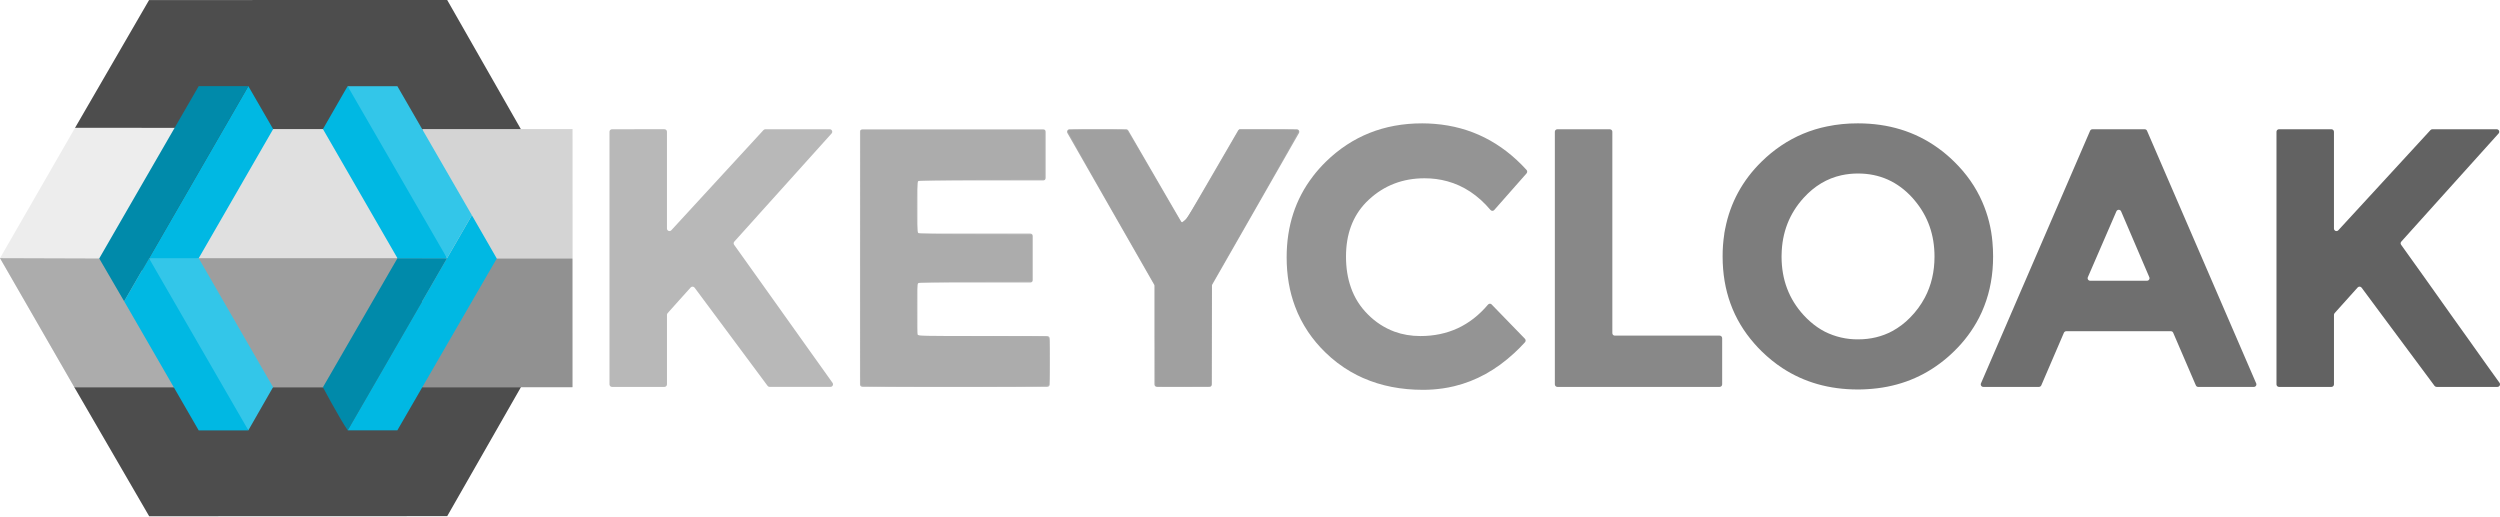
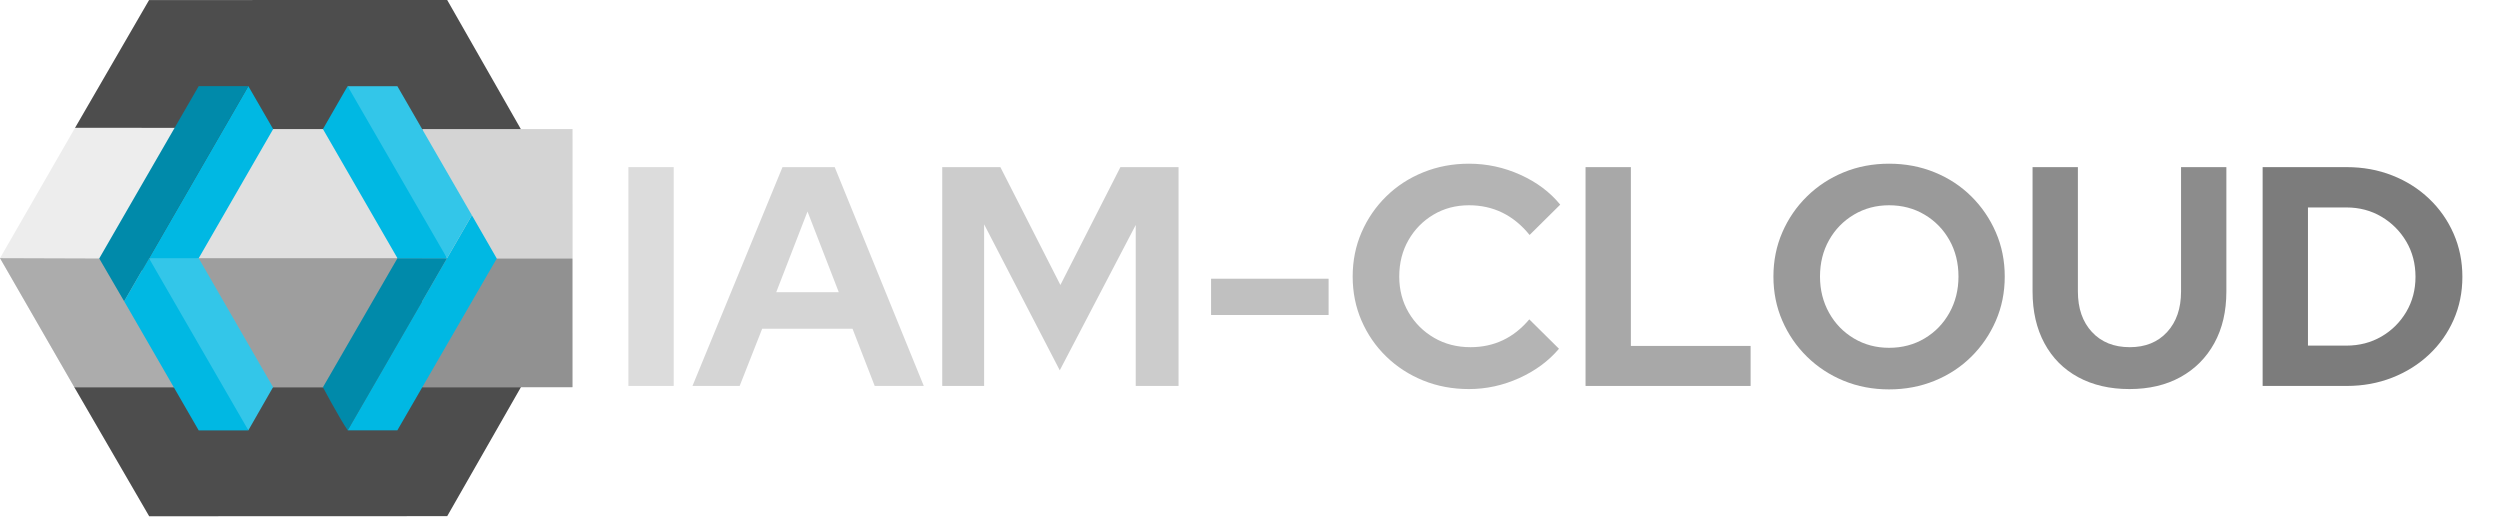
<svg xmlns="http://www.w3.org/2000/svg" width="729.577" height="150.658" viewBox="0 0 193.036 39.861">
  <path fill="#4d4d4d" d="M5.795 9.869 11.511.003 34.53 0l5.685 9.964.007 19.932-5.691 9.958-23.012.008-5.782-9.965z" />
  <path fill="#ededed" d="M5.738 29.894h10.374l-5.698-10.041 4.634-9.982-9.252-.002L0 19.934" />
  <path fill="#e0e0e0" d="M19.258 29.894h7.583l6.705-9.773-6.588-10.156h-8.92l-5.373 9.814z" />
  <path fill="#acacac" d="m0 19.933 5.738 9.964h10.375l-5.636-9.93z" />
  <path fill="#9e9e9e" d="m12.774 19.935 6.485 9.962h7.582l6.6-9.958z" />
  <path fill="#00b8e3" d="m15.342 19.94-1.957.57-1.878-.571 7.667-13.29 1.918 3.318" />
  <path fill="#33c6e9" d="m21.084 29.894-1.908 3.332-5.093-5.487-2.58-7.797v-.004h3.838" />
  <path fill="#008aaa" d="M11.508 19.939h-.004v.003l-1.917 3.322-1.925-3.307 1.952-3.386 5.728-9.92h3.834" />
  <path fill="#d4d4d4" d="M32.604 29.894h11.612l-.007-19.93H32.604Z" />
  <path fill="#919191" d="M32.604 19.966v9.93h11.591v-9.93z" />
  <path fill="#00b8e3" d="M19.178 33.23h-3.837l-5.754-9.967 1.917-3.32z" />
  <path fill="#008aaa" d="M34.519 19.939 26.85 33.227c-.705-1.036-1.913-3.33-1.913-3.33l5.753-9.96z" />
  <path fill="#00b8e3" d="m30.68 33.227-3.83-.001 7.67-13.288 1.916-3.318 1.922 3.34m-3.839-.021h-3.828l-5.755-9.973 1.905-3.314 4.658 5.922z" />
  <path fill="#33c6e9" d="M36.436 16.618v.003l-1.917 3.318-7.677-13.286 3.841.002z" />
-   <path fill="#626262" d="M175.972 9.98a.193.193 0 0 0-.195.196v19.503c0 .106.086.195.195.195h4.049c.106 0 .195-.09.195-.195V24.31c0-.046.016-.093.05-.13l.181-.204 1.6-1.782a.196.196 0 0 1 .302.016l1.528 2.06 2.735 3.68 1.002 1.347.367.497c.04.05.096.08.159.08h4.7a.2.2 0 0 0 .162-.312l-.973-1.356-1.389-1.954q-.619-.864-1.333-1.866l-.215-.304-1.76-2.48-1.934-2.706a.19.19 0 0 1 .016-.241l1.551-1.724 3.725-4.14 2.239-2.487a.2.2 0 0 0 .05-.123.195.195 0 0 0-.196-.201h-4.97a.2.2 0 0 0-.143.062l-1.558 1.694-3.324 3.614-2.235 2.428a.194.194 0 0 1-.338-.132v-7.471a.195.195 0 0 0-.195-.195Z" />
-   <path fill="#6f6f6f" d="M161.562 9.98a.2.2 0 0 0-.178.12l-5.213 12.065-.003.003-.007.013-.003.01-.674 1.565-.04.096-.087.195h.001l-.073.166v.003l-2.027 4.693-.298.69a.196.196 0 0 0 .178.275h4.3a.2.2 0 0 0 .175-.112q.002-.004.004-.007l1.498-3.485.248-.576a.2.2 0 0 1 .182-.12h8.08a.19.19 0 0 1 .178.12l1.664 3.866 1.865-6.618-1.499-3.47-1.339-3.098-2.712-6.273a.19.19 0 0 0-.179-.12h-2.526zm7.905 19.58v.003l.086.192c.03.073.099.12.178.12h4.3a.197.197 0 0 0 .179-.276l-.04-.09-2.838-6.567zm-5.87-13.362c.074 0 .147.04.181.117l.943 2.2.952 2.225.285.664a.194.194 0 0 1-.179.272h-4.389a.194.194 0 0 1-.178-.272l.516-1.19 1.69-3.9a.2.2 0 0 1 .18-.116z" />
-   <path fill="#7d7d7d" d="M143.452 9.524q-1.24-.002-2.368.235v.004-.004h-.003a9.8 9.8 0 0 0-3.556 1.488 10.6 10.6 0 0 0-1.497 1.224c-1.486 1.453-2.428 3.197-2.815 5.176l-.002.003-.014.076-.005.023-.042.225v-.001l-.003.012v.006l-.01.085v.009a11 11 0 0 0-.126 1.715q0 3.945 2.45 6.727c.175.206.367.404.565.599q.76.744 1.608 1.3 2.52 1.647 5.818 1.647.367.001.724-.023 3.195-.18 5.615-1.991a10.4 10.4 0 0 0 1.089-.933l.01-.01a10 10 0 0 0 1.922-2.583q.222-.43.396-.887.689-1.762.688-3.845 0-.562-.05-1.1v-.006a9.8 9.8 0 0 0-.783-3.1q-.75-1.725-2.183-3.124-.596-.585-1.25-1.052-2.638-1.895-6.178-1.895m.017 3.873q2.49 0 4.197 1.875.094.101.175.205 1.532 1.821 1.531 4.336 0 1.754-.744 3.162a6.5 6.5 0 0 1-1.138 1.545 5.7 5.7 0 0 1-1.382 1.048q-1.185.635-2.64.635a5.6 5.6 0 0 1-2.56-.592 5.5 5.5 0 0 1-1.12-.77 6 6 0 0 1-.516-.503q-1.71-1.864-1.71-4.524 0-.078.003-.156.045-2.56 1.707-4.386c.83-.912 1.802-1.495 2.913-1.74a6 6 0 0 1 1.284-.135" />
-   <path fill="#888" d="M120.252 9.98a.193.193 0 0 0-.195.196v19.503c0 .106.086.195.195.195h12.528c.11 0 .196-.09.196-.195v-3.57a.195.195 0 0 0-.196-.194h-8.09a.19.19 0 0 1-.194-.191V10.176a.19.19 0 0 0-.113-.176.2.2 0 0 0-.083-.02h-2.242z" />
-   <path fill="#949494" d="M109.792 9.525q-4.384.002-7.415 2.96-.55.541-1.002 1.13v.004q-2.028 2.634-2.027 6.25-.001 2.064.649 3.794l.006-.002-.005.003c.254.695.592 1.336.999 1.948v.003q.004.002.003.003a10 10 0 0 0 1.323 1.58 10 10 0 0 0 1.984 1.512h.003a10 10 0 0 0 .953.484h.007l.003.003h.003q2.053.903 4.617.903.755-.001 1.475-.106h.01q.462-.065.913-.175 2.524-.607 4.63-2.557v-.002l.001.002c.281-.258.559-.54.83-.837a.2.2 0 0 0-.007-.27l-2.566-2.643a.19.19 0 0 0-.172-.057.2.2 0 0 0-.116.07q-1.028 1.216-2.338 1.822-1.301.6-2.874.6-1.078 0-2.011-.341a5.64 5.64 0 0 1-2.057-1.34 5.4 5.4 0 0 1-1.3-2.066h-.007l.007-.001q-.381-1.071-.38-2.385-.002-2.585 1.544-4.183.112-.114.235-.23 1.776-1.636 4.283-1.636c.611 0 1.197.076 1.75.229v-.001q1.905.518 3.343 2.216c.076.09.215.096.29.007l2.498-2.832a.2.2 0 0 0-.003-.264q-2.933-3.222-7.1-3.556-.482-.039-.977-.04z" />
-   <path fill="#aaa" d="M82.588 9.98a.195.195 0 0 0-.17.29l1.892 3.309 3.423 5.983 1.38 2.41a.2.2 0 0 1 .026.097v7.61c0 .106.086.195.195.195h4.049c.109 0 .194-.09.194-.195v-7.61q0-.05.027-.096l.976-1.706 3.704-6.476.757-1.32.503-.88h-.007l.007-.003.754-1.316a.194.194 0 0 0-.168-.29h-4.363a.2.2 0 0 0-.168.095l-3.953 6.803-.003.003v.003l-.212.156-.159.122a.2.2 0 0 1-.082-.076l-.067-.112-.099-.17-3.905-6.73a.2.2 0 0 0-.169-.095zm15.537 2.04v.002l-.004.002z" />
-   <path fill="#bcbcbc" d="M66.598 9.98a.193.193 0 0 0-.196.196v19.503c0 .106.086.195.195.195h14.264c.11 0 .196-.09.196-.195v-3.54a.196.196 0 0 0-.196-.194h-9.825a.195.195 0 0 1-.196-.195v-3.737c0-.106.09-.196.196-.196h8.519a.195.195 0 0 0 .195-.194v-3.394c0-.11-.09-.195-.195-.195h-8.52a.196.196 0 0 1-.195-.195V14.13c0-.11.09-.195.196-.195h9.515a.195.195 0 0 0 .195-.195v-3.565a.195.195 0 0 0-.195-.195h-7.829z" />
-   <path fill="#b8b8b8" d="M47.256 9.98a.193.193 0 0 0-.195.196v19.503c0 .106.086.195.195.195h4.048c.11 0 .196-.09.196-.195V24.31c0-.046.016-.093.05-.13l.842-.942.94-1.044a.196.196 0 0 1 .3.016l2.808 3.777.002.002 2.016 2.713.81 1.09a.19.19 0 0 0 .156.08h4.703a.197.197 0 0 0 .158-.31l-.171-.241a694 694 0 0 1-1.846-2.587q-.848-1.184-1.888-2.652l-.07-.1v.002-.002a1569 1569 0 0 0-3.628-5.086.195.195 0 0 1 .017-.241l1.772-1.968h-.006l.006-.001v-.003l1.459-1.62 1.402-1.558 2.88-3.202a.194.194 0 0 0-.145-.324H59.1a.2.2 0 0 0-.146.063l-3.079 3.345-4.038 4.39a.194.194 0 0 1-.338-.132V10.17a.193.193 0 0 0-.195-.192h-2.11zm.091 9.823v.01h-.001zm12.27 8.34v.002h-.001z" />
-   <path fill="#a0a0a0" d="M89.222 29.806c-.024-.025-.045-1.79-.045-3.92V22.01l-3.38-5.904c-1.996-3.487-3.364-5.945-3.342-6.003.032-.084.357-.098 2.278-.098 2.052 0 2.25.01 2.342.115.055.064.986 1.649 2.069 3.523 1.082 1.873 2.003 3.443 2.045 3.488.194.21.46-.181 2.48-3.662l2.01-3.465h2.275c1.894 0 2.28.016 2.31.094.02.05-1.477 2.737-3.326 5.969l-3.362 5.876-.066 7.872-2.121.018c-1.167.01-2.142-.003-2.167-.028z" />
-   <path fill="#acacac" d="M66.456 29.767c-.017-.045-.023-4.503-.014-9.905l.017-9.823h14.22v3.837l-4.855.017c-3.453.012-4.88.038-4.944.09-.13.109-.13 3.91 0 4.018.063.052 1.362.079 4.448.09l4.36.018v3.638l-4.36.017c-3.086.012-4.385.039-4.448.09-.07.06-.089.465-.089 1.98 0 1.047.018 1.95.04 2.009.036.094.538.104 4.999.104 3.29 0 5 .023 5.086.069.122.065.128.156.128 1.872 0 1.314-.022 1.825-.08 1.883-.118.118-14.463.115-14.508-.003z" />
+   <path fill="#dcdcdc" d="M48.521 29.8V12.904H52.02V29.8Z" />
+   <path fill="#d5d5d5" d="M53.469 29.8 60.42 12.904H64.451L71.33 29.8H67.54L65.827 25.383H58.851L57.113 29.8ZM59.937 22.559H64.765L62.351 16.332Z" />
+   <path fill="#cccccc" d="M72.754 29.8V12.904H77.243L81.878 22.004L86.512 12.904H91.001V29.8H87.695V17.37L81.829 28.593L75.988 17.321V29.8Z" />
+   <path fill="#c0c0c0" d="M93.512 24.321V21.521H102.587V24.321Z" />
+   <path fill="#b4b4b4" d="M113.424 30.041Q111.518 30.041 109.888 29.378Q108.259 28.714 107.04 27.531Q105.821 26.348 105.133 24.767Q104.446 23.187 104.446 21.352Q104.446 19.518 105.133 17.937Q105.821 16.356 107.04 15.161Q108.259 13.966 109.9 13.303Q111.542 12.639 113.424 12.639Q115.5 12.639 117.395 13.496Q119.29 14.352 120.472 15.801L118.107 18.142Q116.248 15.849 113.424 15.849Q111.904 15.849 110.685 16.573Q109.466 17.297 108.754 18.54Q108.042 19.783 108.042 21.352Q108.042 22.897 108.766 24.128Q109.49 25.359 110.733 26.083Q111.976 26.807 113.545 26.807Q116.273 26.807 118.083 24.659L120.376 26.928Q119.169 28.352 117.298 29.197Q115.428 30.041 113.424 30.041Z" />
+   <path fill="#a8a8a8" d="M122.427 29.8V12.904H125.927V26.71H135.172V29.8Z" />
+   <path fill="#9a9a9a" d="M145.864 30.066Q143.982 30.066 142.364 29.402Q140.747 28.738 139.528 27.543Q138.309 26.348 137.622 24.767Q136.934 23.187 136.934 21.352Q136.934 19.518 137.622 17.937Q138.309 16.356 139.528 15.161Q140.747 13.966 142.364 13.303Q143.982 12.639 145.864 12.639Q147.747 12.639 149.376 13.303Q151.005 13.966 152.212 15.161Q153.419 16.356 154.107 17.937Q154.795 19.518 154.795 21.352Q154.795 23.187 154.107 24.767Q153.419 26.348 152.212 27.543Q151.005 28.738 149.376 29.402Q147.747 30.066 145.864 30.066ZM145.864 26.855Q147.385 26.855 148.604 26.131Q149.823 25.407 150.523 24.152Q151.223 22.897 151.223 21.352Q151.223 19.783 150.523 18.54Q149.823 17.297 148.604 16.573Q147.385 15.849 145.864 15.849Q144.368 15.849 143.149 16.573Q141.93 17.297 141.23 18.54Q140.53 19.783 140.53 21.352Q140.53 22.897 141.23 24.152Q141.93 25.407 143.149 26.131Q144.368 26.855 145.864 26.855Z" />
+   <path fill="#8c8c8c" d="M164.425 30.041Q162.157 30.041 160.467 29.124Q158.777 28.207 157.86 26.505Q156.943 24.804 156.943 22.511V12.904H160.443V22.511Q160.443 24.466 161.529 25.636Q162.615 26.807 164.45 26.807Q166.26 26.807 167.334 25.636Q168.408 24.466 168.408 22.511V12.904H171.908V22.511Q171.908 24.804 170.979 26.493Q170.049 28.183 168.372 29.112Q166.694 30.041 164.425 30.041Z" />
+   <path fill="#7c7c7c" d="M174.708 29.8V12.904H181.2Q183.083 12.904 184.712 13.544Q186.342 14.184 187.561 15.342Q188.779 16.501 189.455 18.045Q190.131 19.59 190.131 21.376Q190.131 23.162 189.455 24.695Q188.779 26.228 187.561 27.374Q186.342 28.521 184.712 29.16Q183.083 29.8 181.2 29.8ZM178.208 26.686H181.176Q182.673 26.686 183.88 25.986Q185.086 25.286 185.799 24.08Q186.511 22.873 186.511 21.376Q186.511 19.856 185.799 18.649Q185.086 17.442 183.88 16.73Q182.673 16.018 181.176 16.018H178.208Z" />
</svg>
